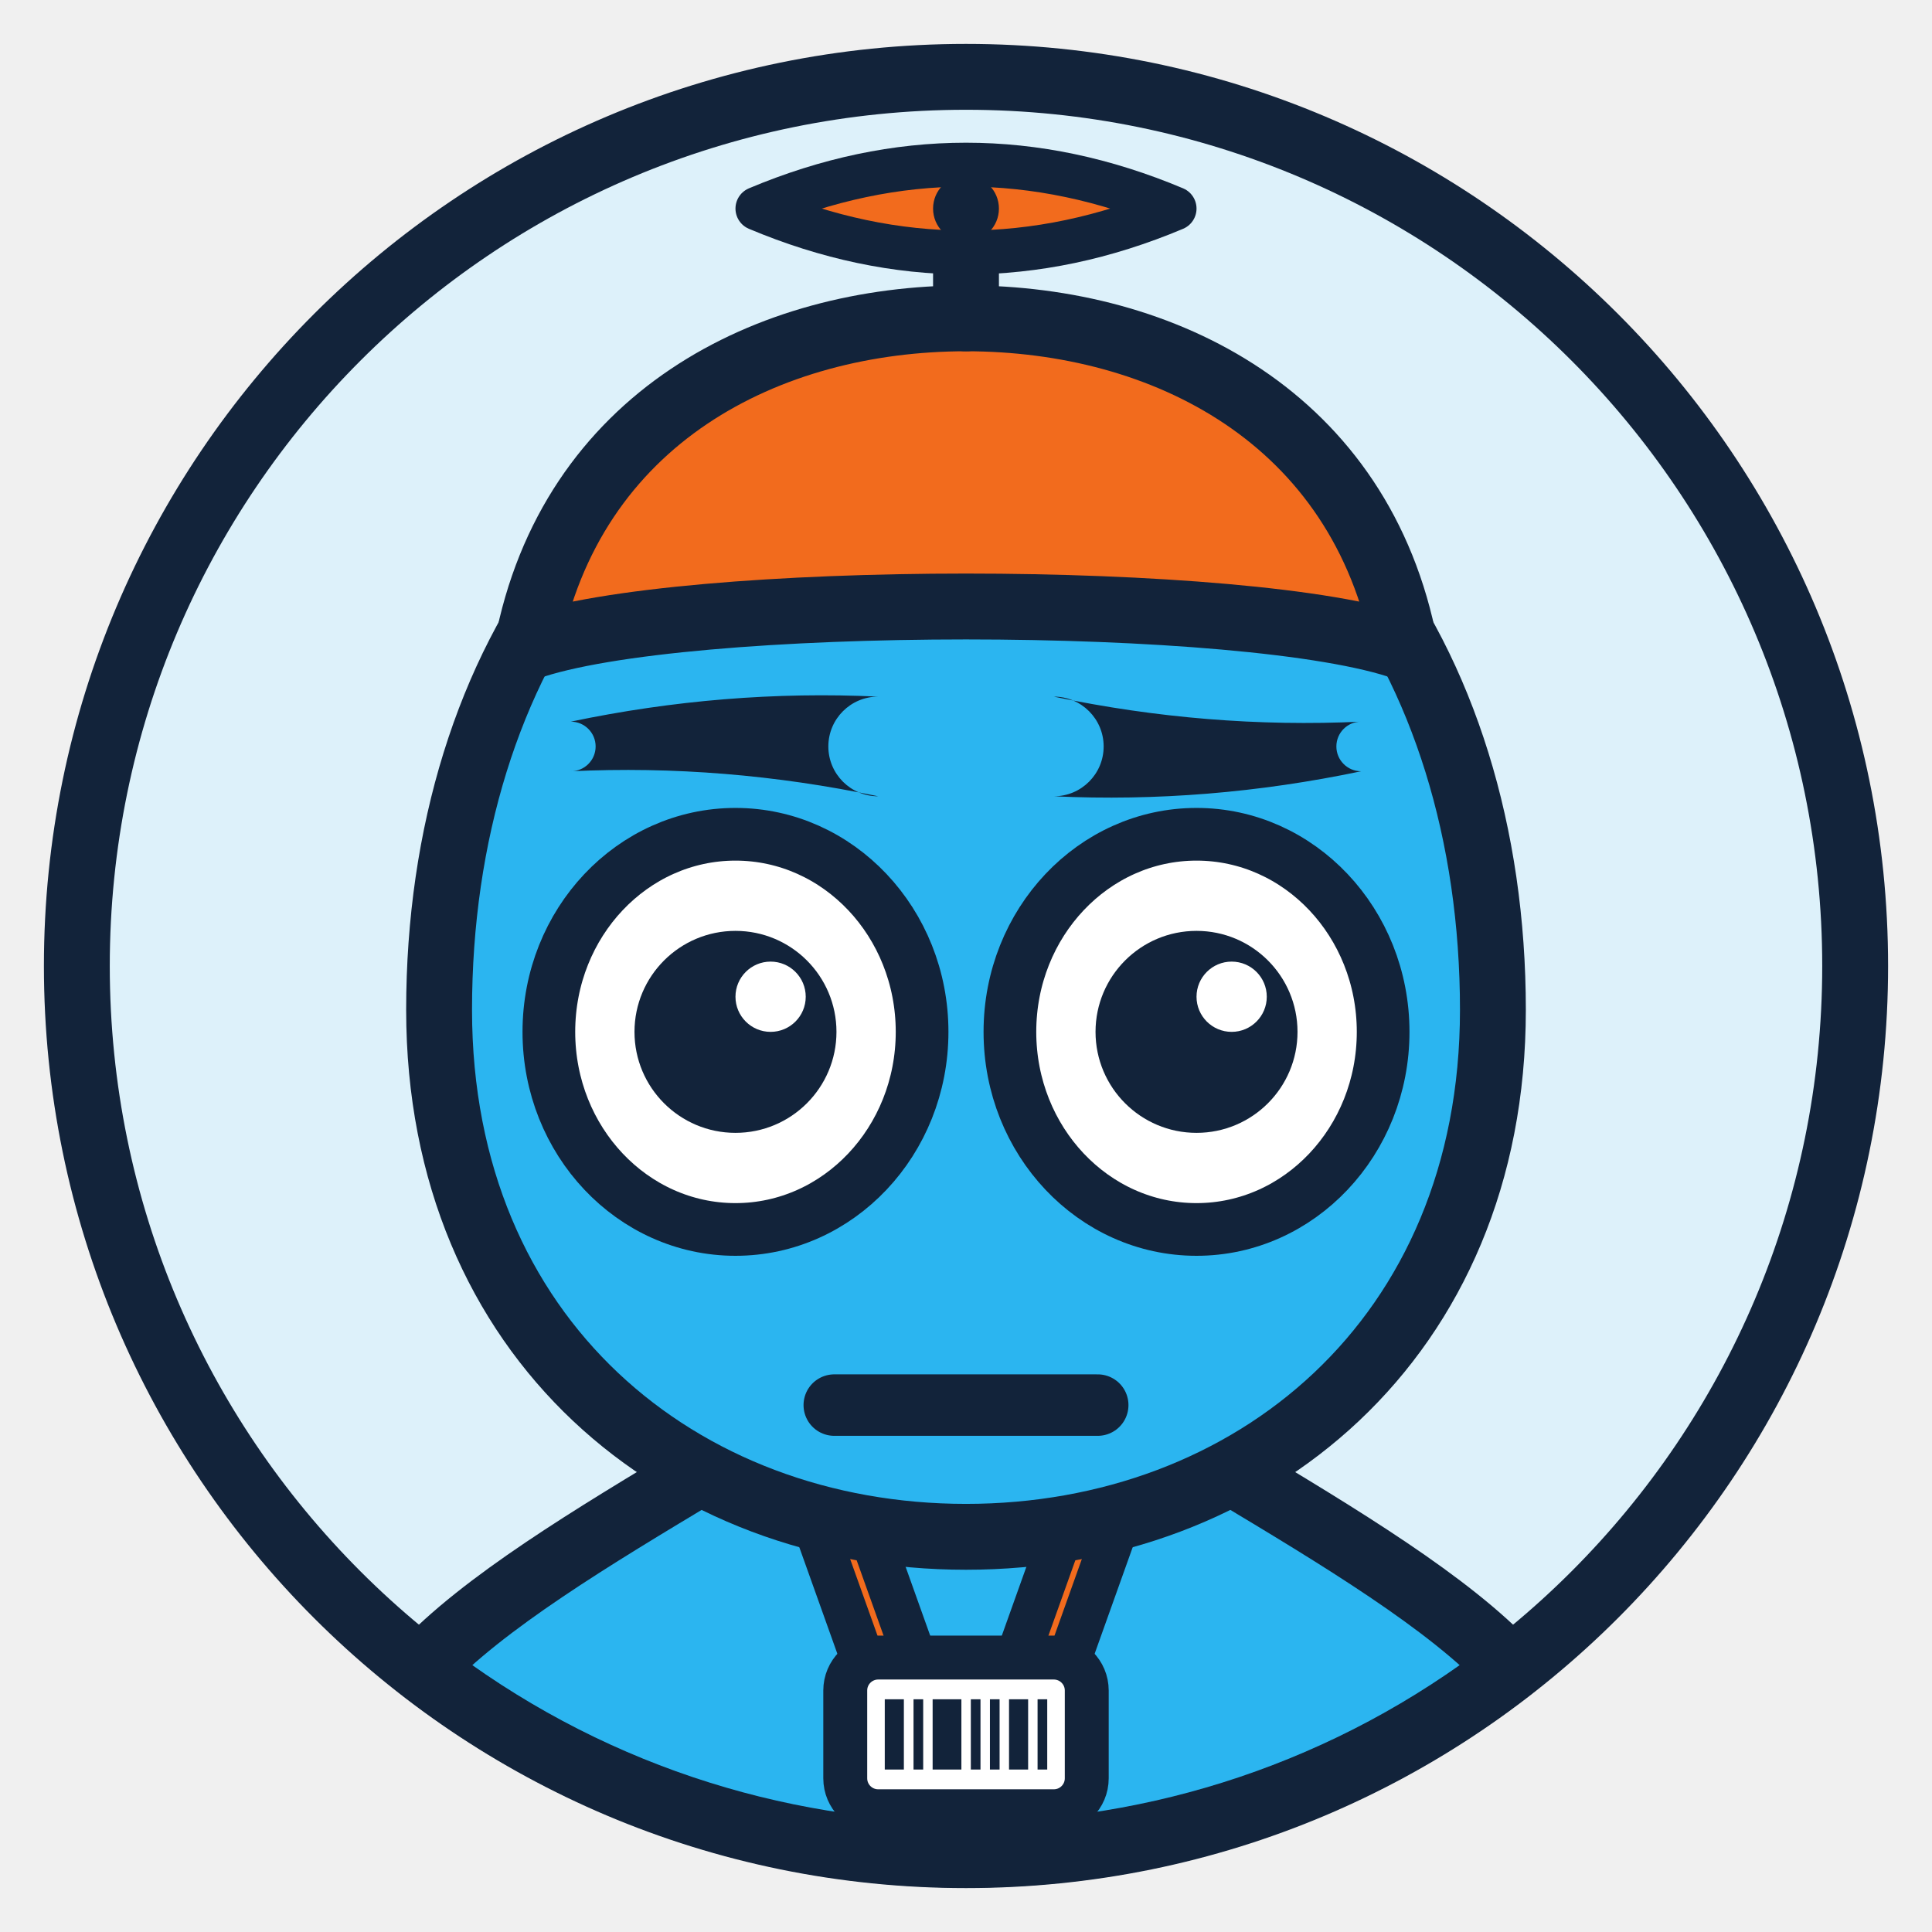
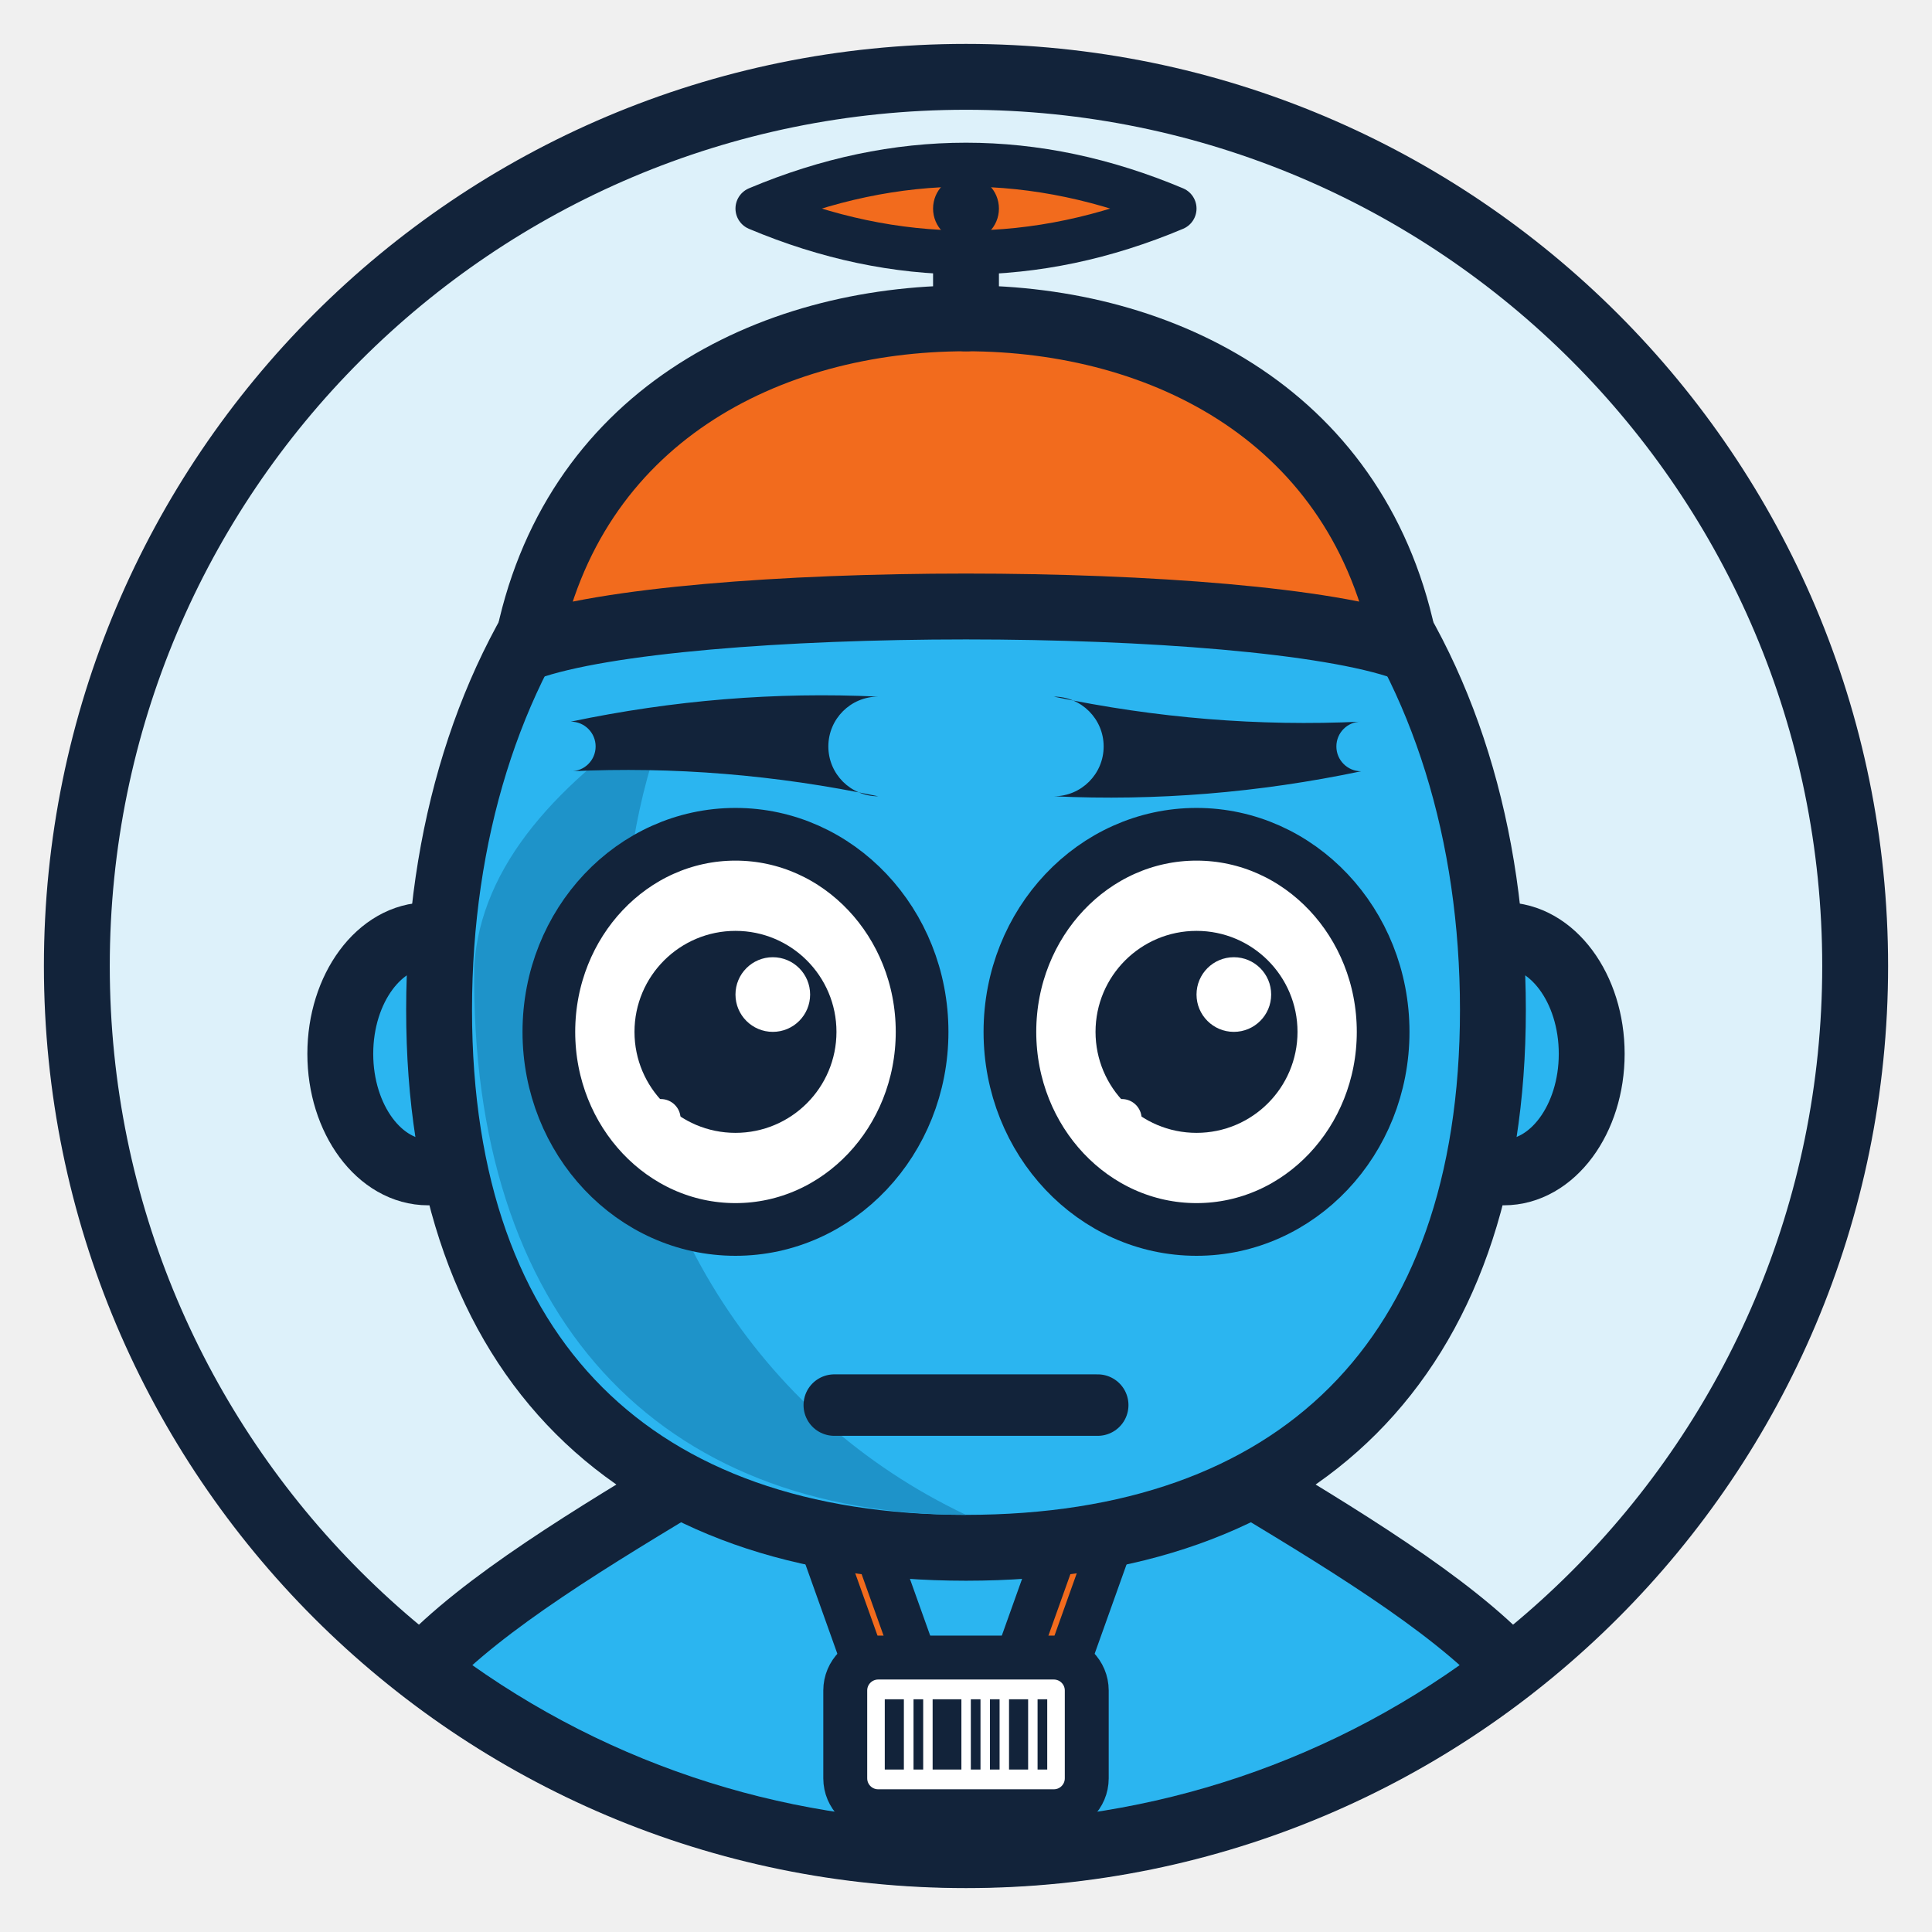
<svg xmlns="http://www.w3.org/2000/svg" viewBox="0 0 88 88" width="88" height="88" color="#12233A" role="img" aria-label="Shin: fair">
  <circle class="face-disc" cx="44" cy="44" r="40.5" fill="#DDF1FA" />
  <g class="face-body">
    <path d="M32 67 C27 70 22 73 19.2 76 A40.5 40.5 0 0 0 68.8 76 C66 73 61 70 56 67 Z" fill="#2BB5F0" stroke="currentColor" stroke-width="3" stroke-linejoin="round" />
    <path d="M37.30 70 L39.70 70 L42.20 77 L39.80 77 Z M48.30 70 L50.70 70 L48.20 77 L45.80 77 Z" fill="#F26B1D" stroke="currentColor" stroke-width="2" stroke-linejoin="round" />
    <rect x="38.5" y="75.5" width="11" height="7" rx="1.5" fill="#FFFFFF" stroke="currentColor" stroke-width="2" />
    <path d="M40.30 77.4 h0.87 v3.2 h-0.87 Z M41.61 77.4 h0.44 v3.2 h-0.44 Z M42.48 77.4 h1.31 v3.2 h-1.31 Z M44.22 77.4 h0.44 v3.2 h-0.44 Z M45.09 77.4 h0.44 v3.2 h-0.44 Z M45.96 77.4 h0.87 v3.2 h-0.87 Z M47.26 77.4 h0.44 v3.2 h-0.44 Z" fill="#12233A" />
  </g>
  <g class="face-head">
-     <path class="face-skull" d="M44 17 C59 17 68 30 68 46 C68 61 57 70 44 70 C31 70 20 61 20 46 C20 30 29 17 44 17 Z" fill="#2BB5F0" stroke="currentColor" stroke-width="3" />
+     <ellipse cx="19.5" cy="48" rx="4" ry="5.4" fill="#2BB5F0" stroke="currentColor" stroke-width="3" />
+     <ellipse cx="68.5" cy="48" rx="4" ry="5.4" fill="#2BB5F0" stroke="currentColor" stroke-width="3" />
+     <path class="face-skull" d="M44 17 C59 17 68 30 68 46 C68 62 59 70.5 44 70.5 C29 70.5 20 62 20 46 C20 30 29 17 44 17 Z" fill="#2BB5F0" stroke="currentColor" stroke-width="3" />
+     <path d="M21.6 44 C21.4 60 30 69 44 69 C34.5 64.5 28.5 55 28.4 44 C28.4 39.5 29.2 35.5 30.6 32.2 C25.4 35.6 21.9 39.4 21.6 44 Z" fill="#1E93C9" />
    <g class="face-hat">
      <path d="M24 29.5 C26 19 35 14.5 44 14.5 C53 14.5 62 19 64 29.5 C57 27 31 27 24 29.5 Z" fill="#F26B1D" stroke="currentColor" stroke-width="3" stroke-linejoin="round" />
      <path d="M44 14.5 L44 10.5" stroke="currentColor" stroke-width="3" stroke-linecap="round" />
      <g>
        <path d="M34.5 9.5 Q44 5.5 53.5 9.5 Q44 13.5 34.5 9.5 Z" fill="#F26B1D" stroke="currentColor" stroke-width="2" stroke-linejoin="round" />
        <circle cx="44" cy="9.5" r="1.5" fill="#12233A" />
      </g>
    </g>
    <g class="face-brows">
      <path d="M40.00 31.73 Q33.00 31.40 26.00 32.87 A1.13 1.13 0 0 1 26.00 35.13 Q33.00 34.80 40.00 36.27 A2.27 2.27 0 0 1 40.00 31.73 Z M48.00 36.27 Q55.00 36.60 62.00 35.13 A1.13 1.13 0 0 1 62.00 32.87 Q55.00 33.20 48.00 31.73 A2.27 2.27 0 0 1 48.00 36.27 Z" fill="currentColor" />
    </g>
    <g class="face-eyes">
      <ellipse cx="33.5" cy="47" rx="8.5" ry="9" fill="#FFFFFF" />
      <circle cx="33.5" cy="47" r="4.6" fill="#12233A" />
-       <circle cx="35.1" cy="45.4" r="1.6" fill="#FFFFFF" />
+       <circle cx="35.20" cy="45.30" r="1.7" fill="#FFFFFF" />
+       <circle cx="30.10" cy="50.96" r="0.9" fill="#FFFFFF" />
      <ellipse cx="33.5" cy="47" rx="8.5" ry="9" fill="none" stroke="currentColor" stroke-width="2.4" />
      <ellipse cx="54.5" cy="47" rx="8.5" ry="9" fill="#FFFFFF" />
      <circle cx="54.5" cy="47" r="4.6" fill="#12233A" />
-       <circle cx="56.1" cy="45.4" r="1.6" fill="#FFFFFF" />
+       <circle cx="56.20" cy="45.30" r="1.7" fill="#FFFFFF" />
+       <circle cx="51.10" cy="50.96" r="0.9" fill="#FFFFFF" />
      <ellipse cx="54.5" cy="47" rx="8.5" ry="9" fill="none" stroke="currentColor" stroke-width="2.4" />
    </g>
    <g class="face-mouth">
      <path d="M38 64 L50 64" stroke="currentColor" stroke-width="2.8" stroke-linecap="round" fill="none" />
    </g>
  </g>
  <g class="face-extras" />
  <circle class="face-ring" cx="44" cy="44" r="40.5" fill="none" stroke="currentColor" stroke-width="3" />
</svg>
